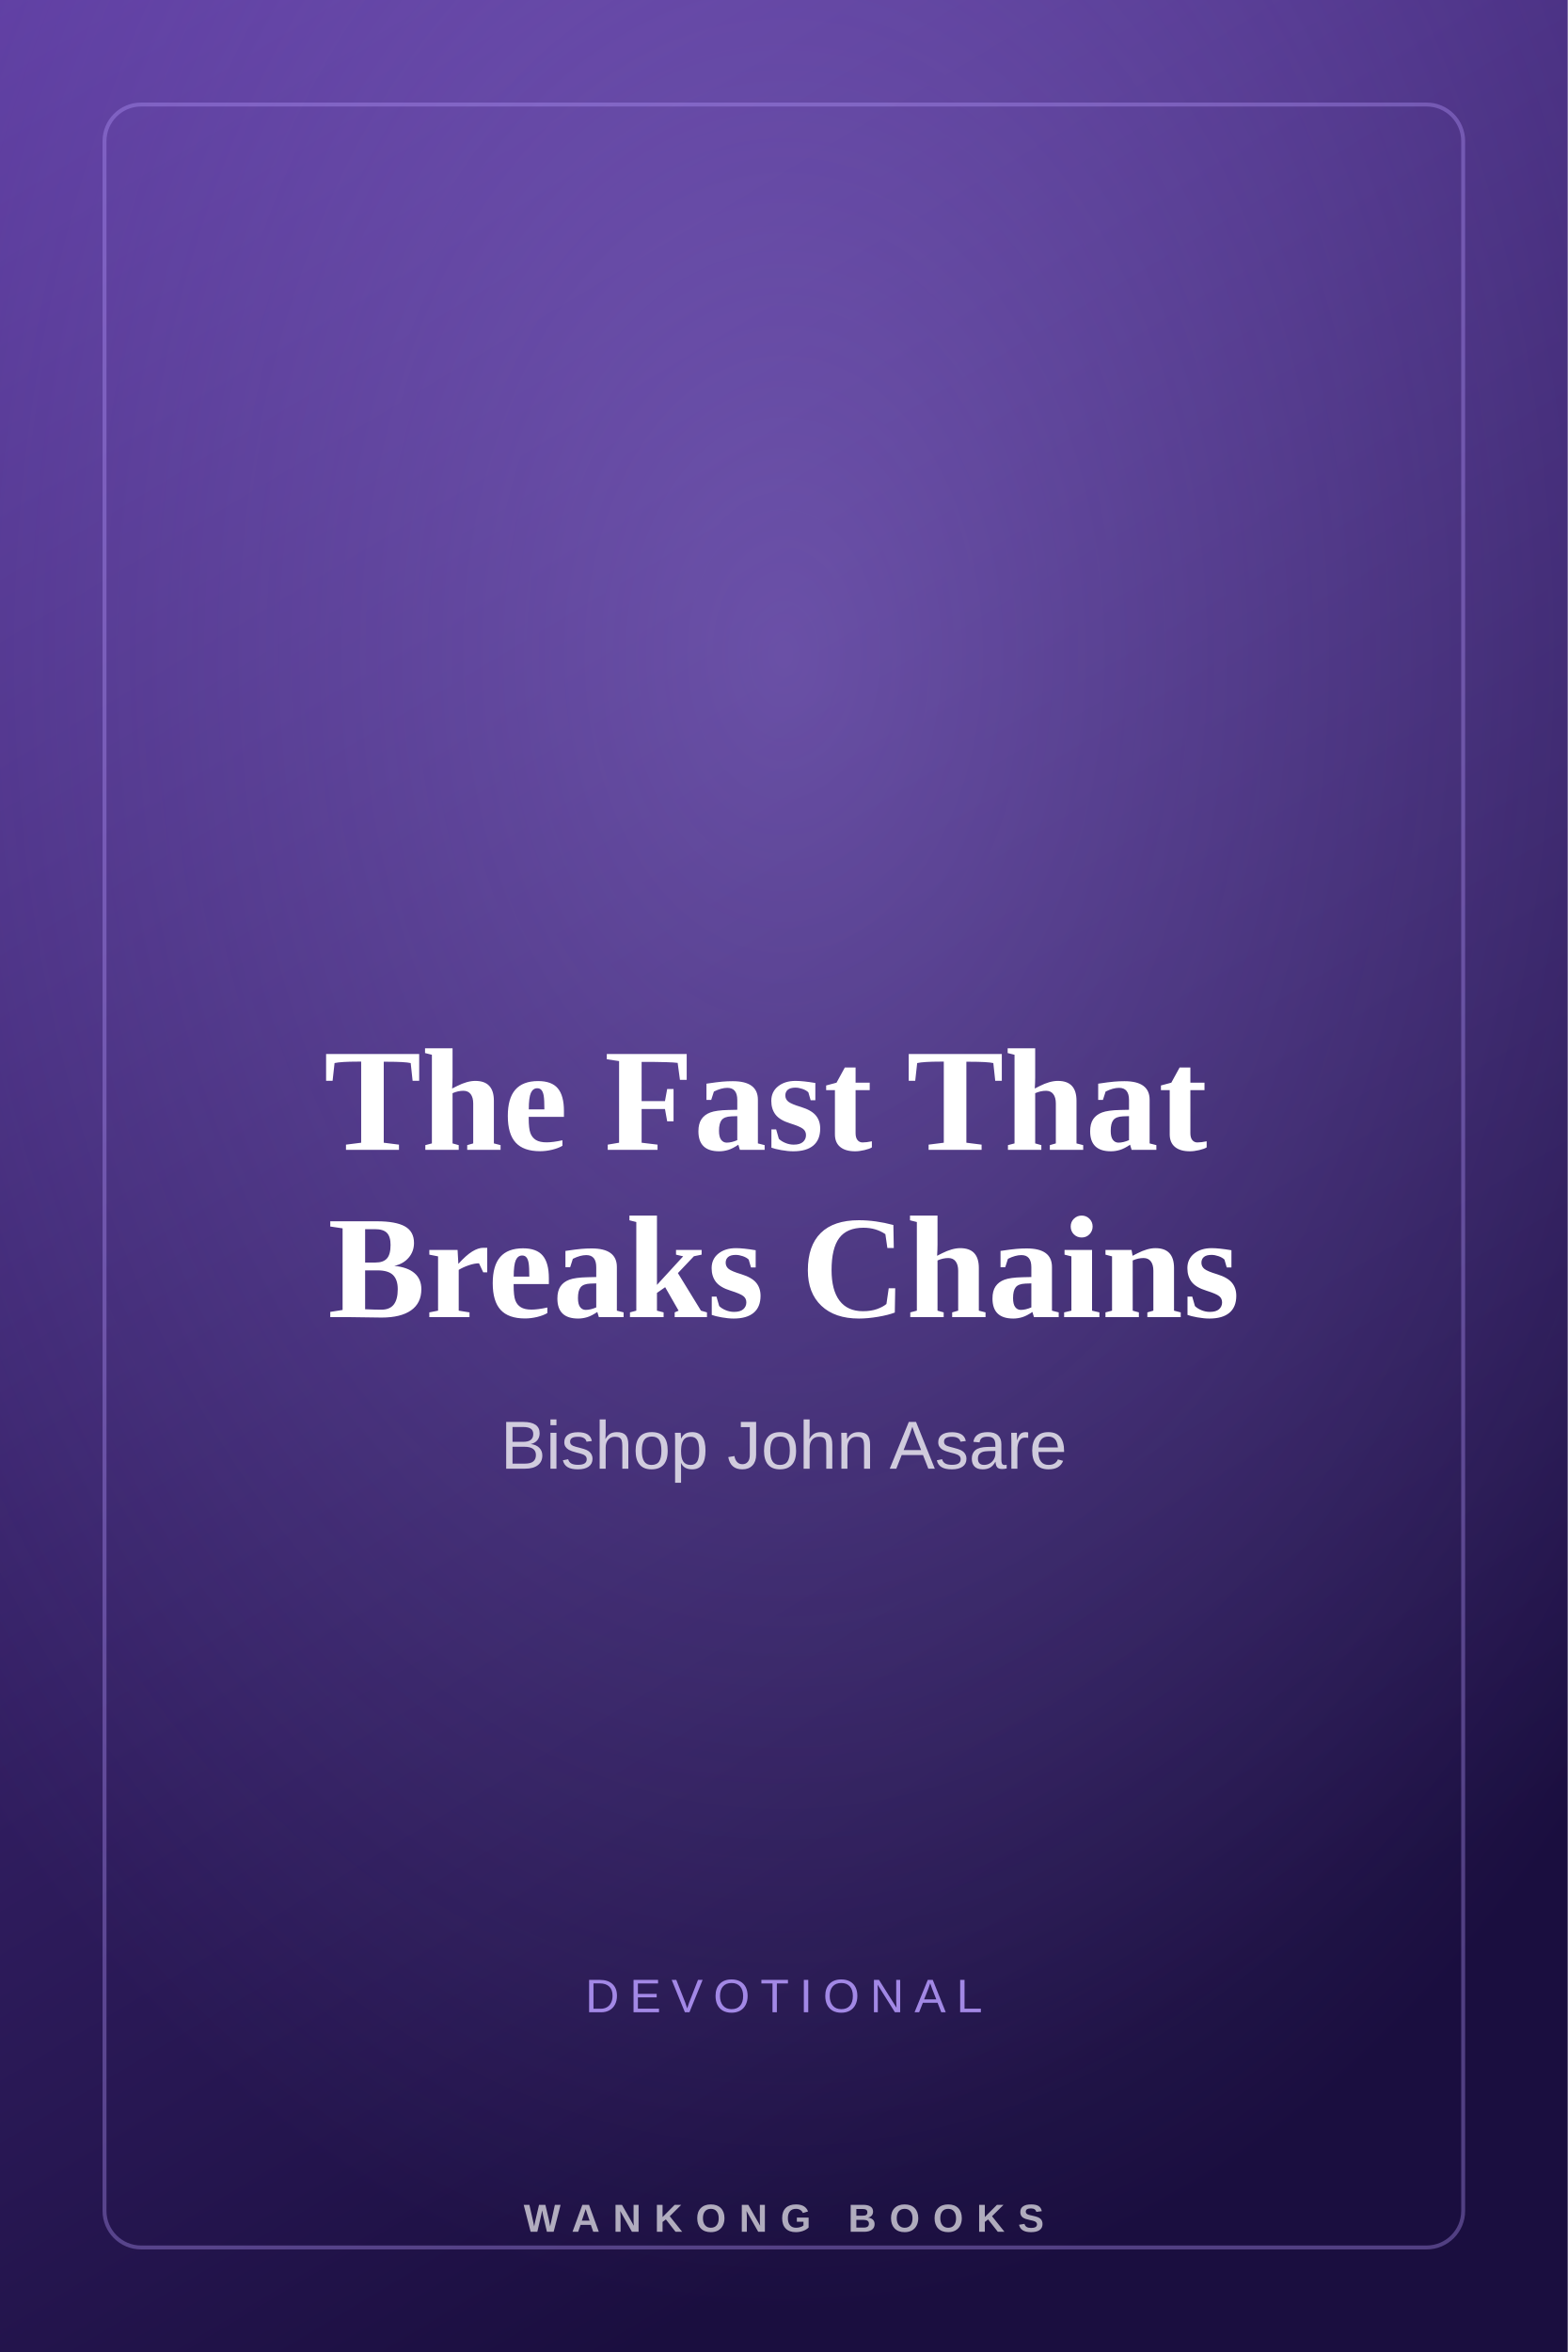
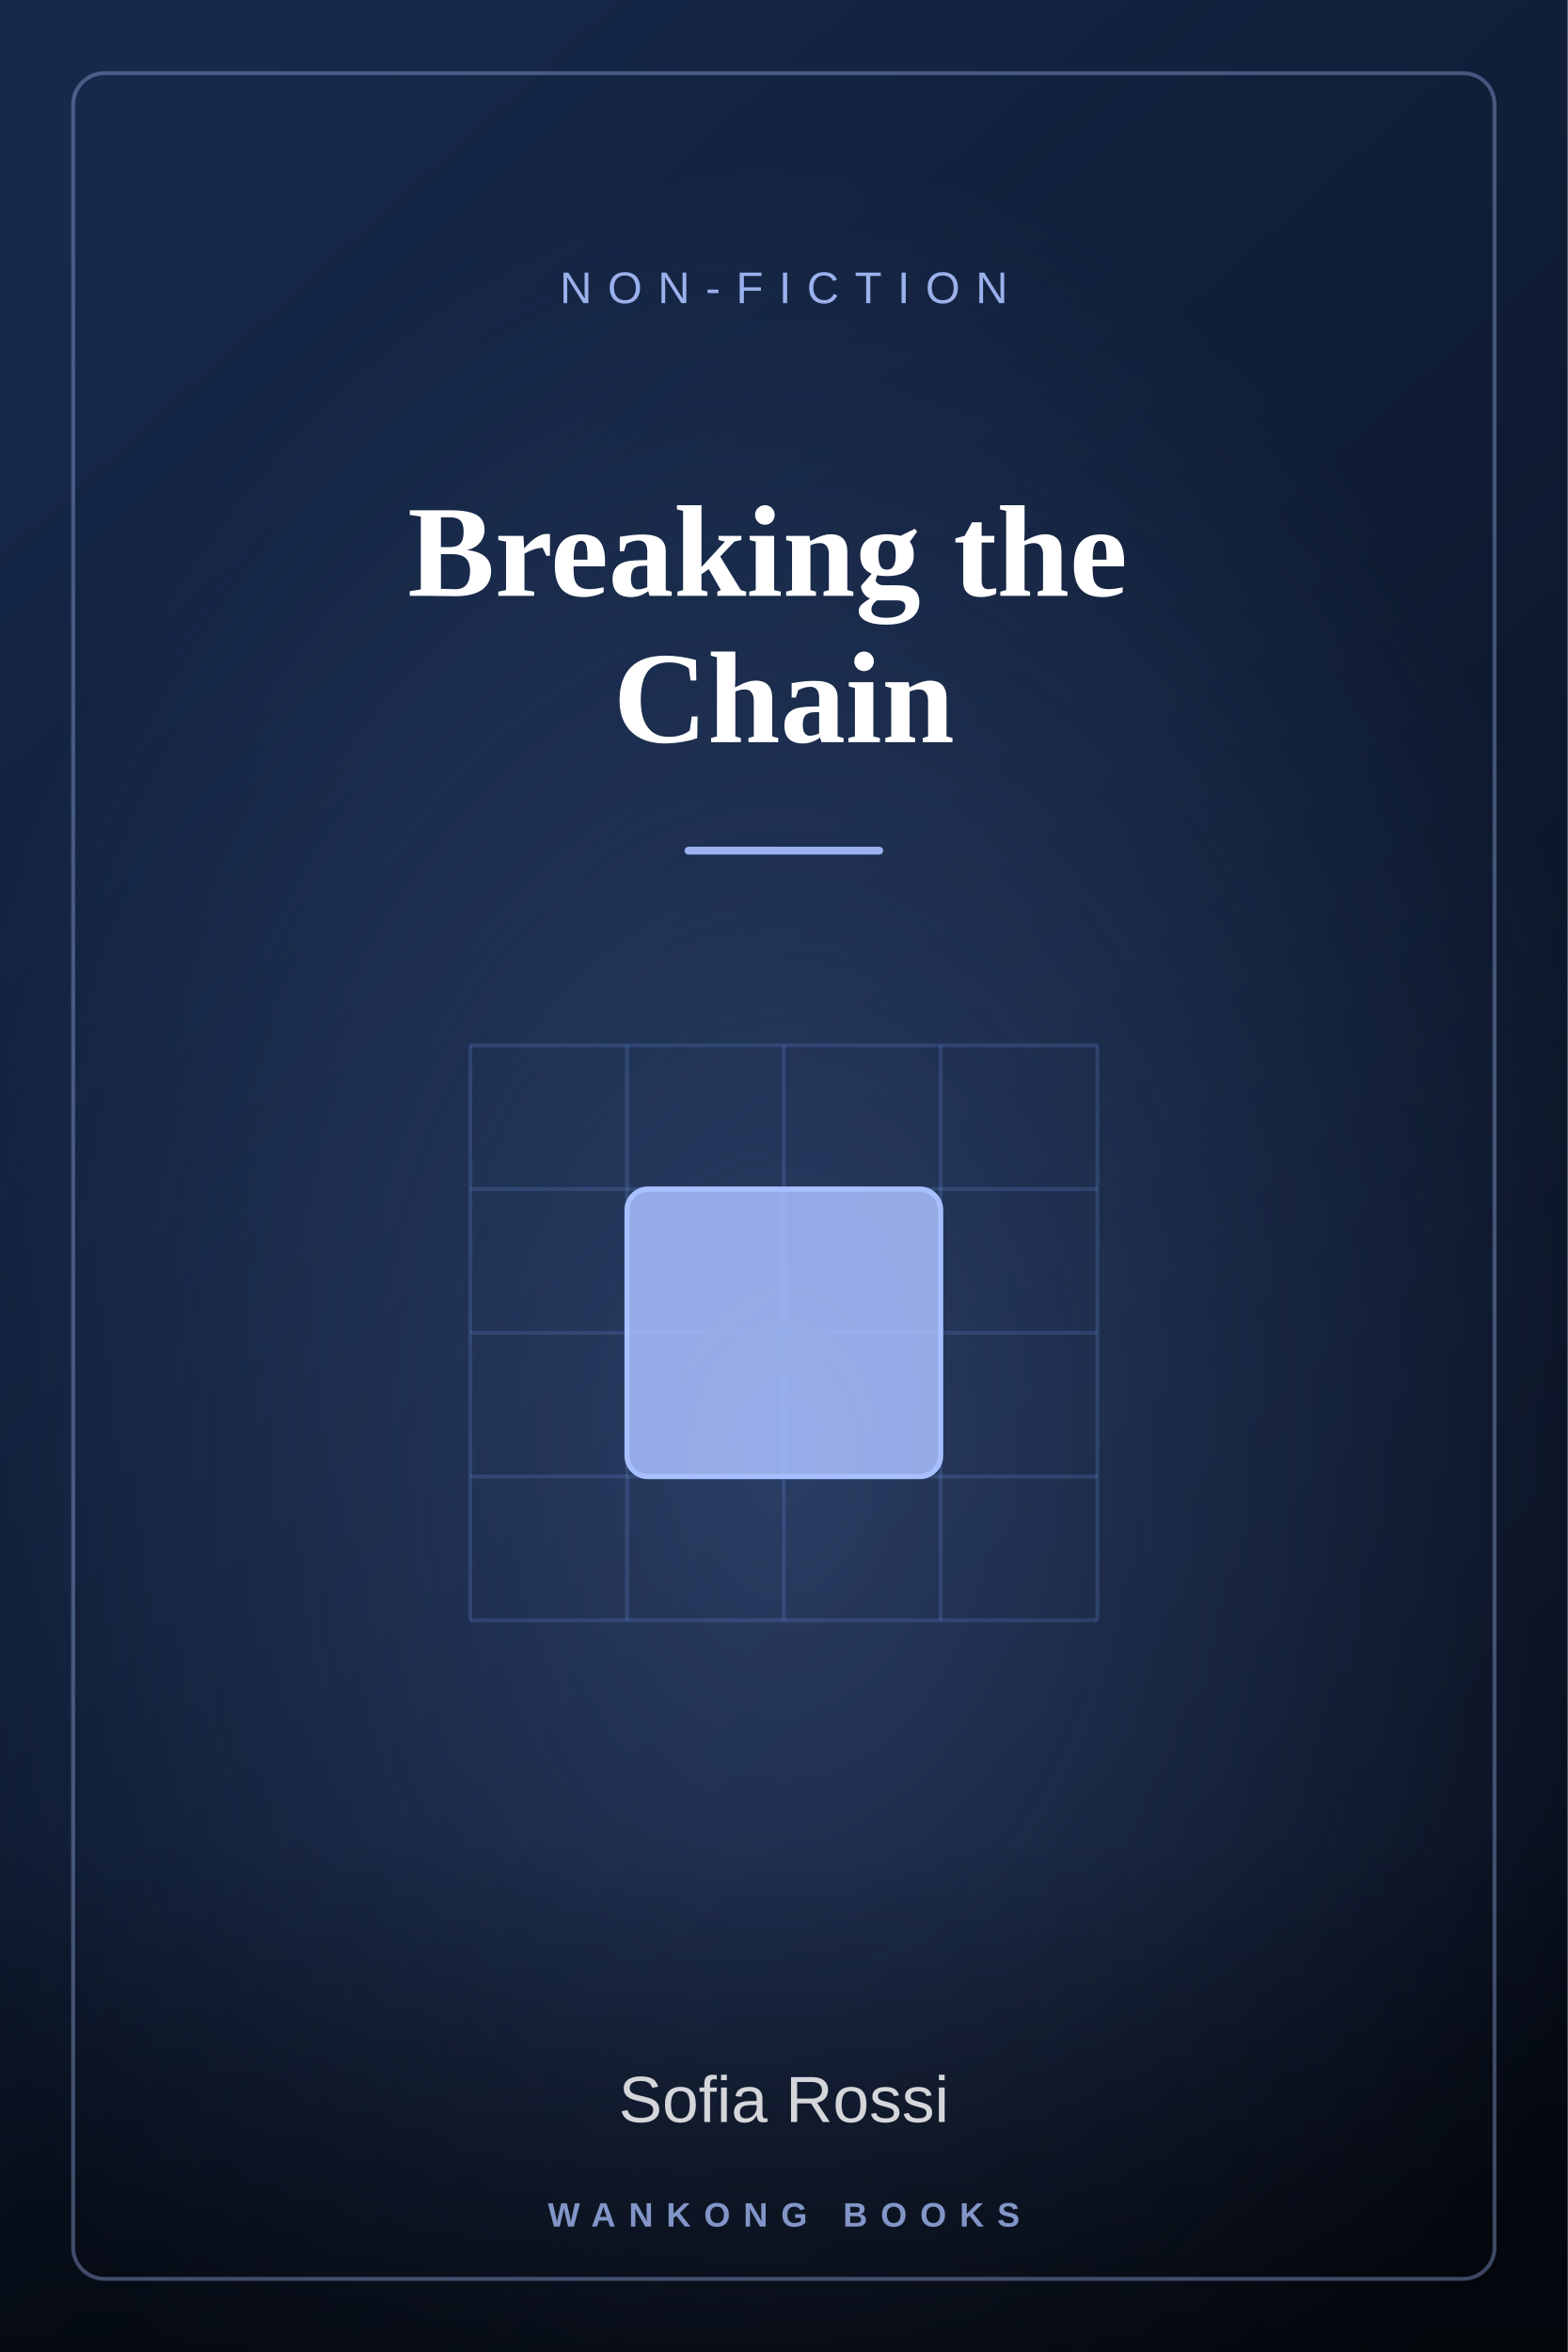
<svg xmlns="http://www.w3.org/2000/svg" width="600" height="900" viewBox="0 0 600 900" font-family="Georgia, 'Times New Roman', serif">
  <defs>
-     <linearGradient id="g" x1="0" y1="0" x2="0.4" y2="1">
-       <stop offset="0" stop-color="#5B3A9E" />
-       <stop offset="1" stop-color="#1A0E3F" />
+     <linearGradient id="g" x1="0.2" y1="0" x2="0.8" y2="1">
+       <stop offset="0" stop-color="#16294A" />
+       <stop offset="1" stop-color="#060C18" />
    </linearGradient>
-     <radialGradient id="glow" cx="0.5" cy="0.28" r="0.7">
-       <stop offset="0" stop-color="#B79BFF" stop-opacity="0.35" />
-       <stop offset="1" stop-color="#B79BFF" stop-opacity="0" />
+     <radialGradient id="glow" cx="0.5" cy="0.62" r="0.55">
+       <stop offset="0" stop-color="#6E94E6" stop-opacity="0.30" />
+       <stop offset="1" stop-color="#6E94E6" stop-opacity="0" />
    </radialGradient>
+     <linearGradient id="vig" x1="0" y1="0" x2="0" y2="1">
+       <stop offset="0" stop-color="#000" stop-opacity="0.0" />
+       <stop offset="0.78" stop-color="#000" stop-opacity="0.0" />
+       <stop offset="1" stop-color="#000" stop-opacity="0.55" />
+     </linearGradient>
  </defs>
  <rect width="600" height="900" fill="url(#g)" />
  <rect width="600" height="900" fill="url(#glow)" />
-   <rect x="40" y="40" width="520" height="820" rx="14" fill="none" stroke="#B79BFF" stroke-width="1.5" opacity="0.35" />
-   <text x="300.0" y="770" fill="#B79BFF" font-size="18" letter-spacing="4" text-anchor="middle" font-family="Arial, sans-serif" opacity="0.85">DEVOTIONAL</text>
-   <text x="300.0" y="440" fill="#ffffff" font-size="56" font-weight="bold" text-anchor="middle" style="paint-order:stroke">
-     <tspan x="300.0" dy="0">The Fast That</tspan>
-     <tspan x="300.0" dy="64">Breaks Chains</tspan>
+   <line x1="180" y1="400" x2="180" y2="620" stroke="#6E94E6" stroke-width="1.5" opacity="0.2" />
+   <line x1="240" y1="400" x2="240" y2="620" stroke="#6E94E6" stroke-width="1.5" opacity="0.2" />
+   <line x1="300" y1="400" x2="300" y2="620" stroke="#6E94E6" stroke-width="1.5" opacity="0.2" />
+   <line x1="360" y1="400" x2="360" y2="620" stroke="#6E94E6" stroke-width="1.5" opacity="0.2" />
+   <line x1="420" y1="400" x2="420" y2="620" stroke="#6E94E6" stroke-width="1.5" opacity="0.2" />
+   <line x1="180" y1="400" x2="420" y2="400" stroke="#6E94E6" stroke-width="1.5" opacity="0.2" />
+   <line x1="180" y1="455" x2="420" y2="455" stroke="#6E94E6" stroke-width="1.5" opacity="0.2" />
+   <line x1="180" y1="510" x2="420" y2="510" stroke="#6E94E6" stroke-width="1.5" opacity="0.2" />
+   <line x1="180" y1="565" x2="420" y2="565" stroke="#6E94E6" stroke-width="1.5" opacity="0.2" />
+   <line x1="180" y1="620" x2="420" y2="620" stroke="#6E94E6" stroke-width="1.5" opacity="0.2" />
+   <rect x="240" y="455" width="120" height="110" rx="8" fill="#A8C0FF" opacity="0.85" />
+   <rect x="240" y="455" width="120" height="110" rx="8" fill="none" stroke="#A8C0FF" stroke-width="2" />
+   <rect width="600" height="900" fill="url(#vig)" />
+   <rect x="28" y="28" width="544" height="844" rx="12" fill="none" stroke="#A8C0FF" stroke-width="1.5" opacity="0.35" />
+   <text x="300" y="116" fill="#A8C0FF" font-size="17" letter-spacing="6" text-anchor="middle" font-family="Arial, sans-serif" opacity="0.9">NON-FICTION</text>
+   <text x="300" y="228" fill="#ffffff" font-size="50" font-weight="bold" text-anchor="middle" style="paint-order:stroke">
+     <tspan x="300" dy="0">Breaking the</tspan>
+     <tspan x="300" dy="56">Chain</tspan>
  </text>
-   <text x="300.0" y="562" fill="#ffffff" font-size="26" text-anchor="middle" opacity="0.75" font-family="Arial, sans-serif">Bishop John Asare</text>
-   <text x="300.0" y="854" fill="#ffffff" font-size="15" letter-spacing="5" text-anchor="middle" font-family="Arial, sans-serif" font-weight="bold" opacity="0.65">WANKONG BOOKS</text>
+   <rect x="262" y="324" width="76" height="3" rx="1.5" fill="#A8C0FF" opacity="0.9" />
+   <text x="300" y="812" fill="#ffffff" font-size="25" text-anchor="middle" opacity="0.82" font-family="Arial, sans-serif">Sofia Rossi</text>
+   <text x="300" y="852" fill="#A8C0FF" font-size="13" letter-spacing="5" text-anchor="middle" font-family="Arial, sans-serif" font-weight="bold" opacity="0.75">WANKONG BOOKS</text>
</svg>
